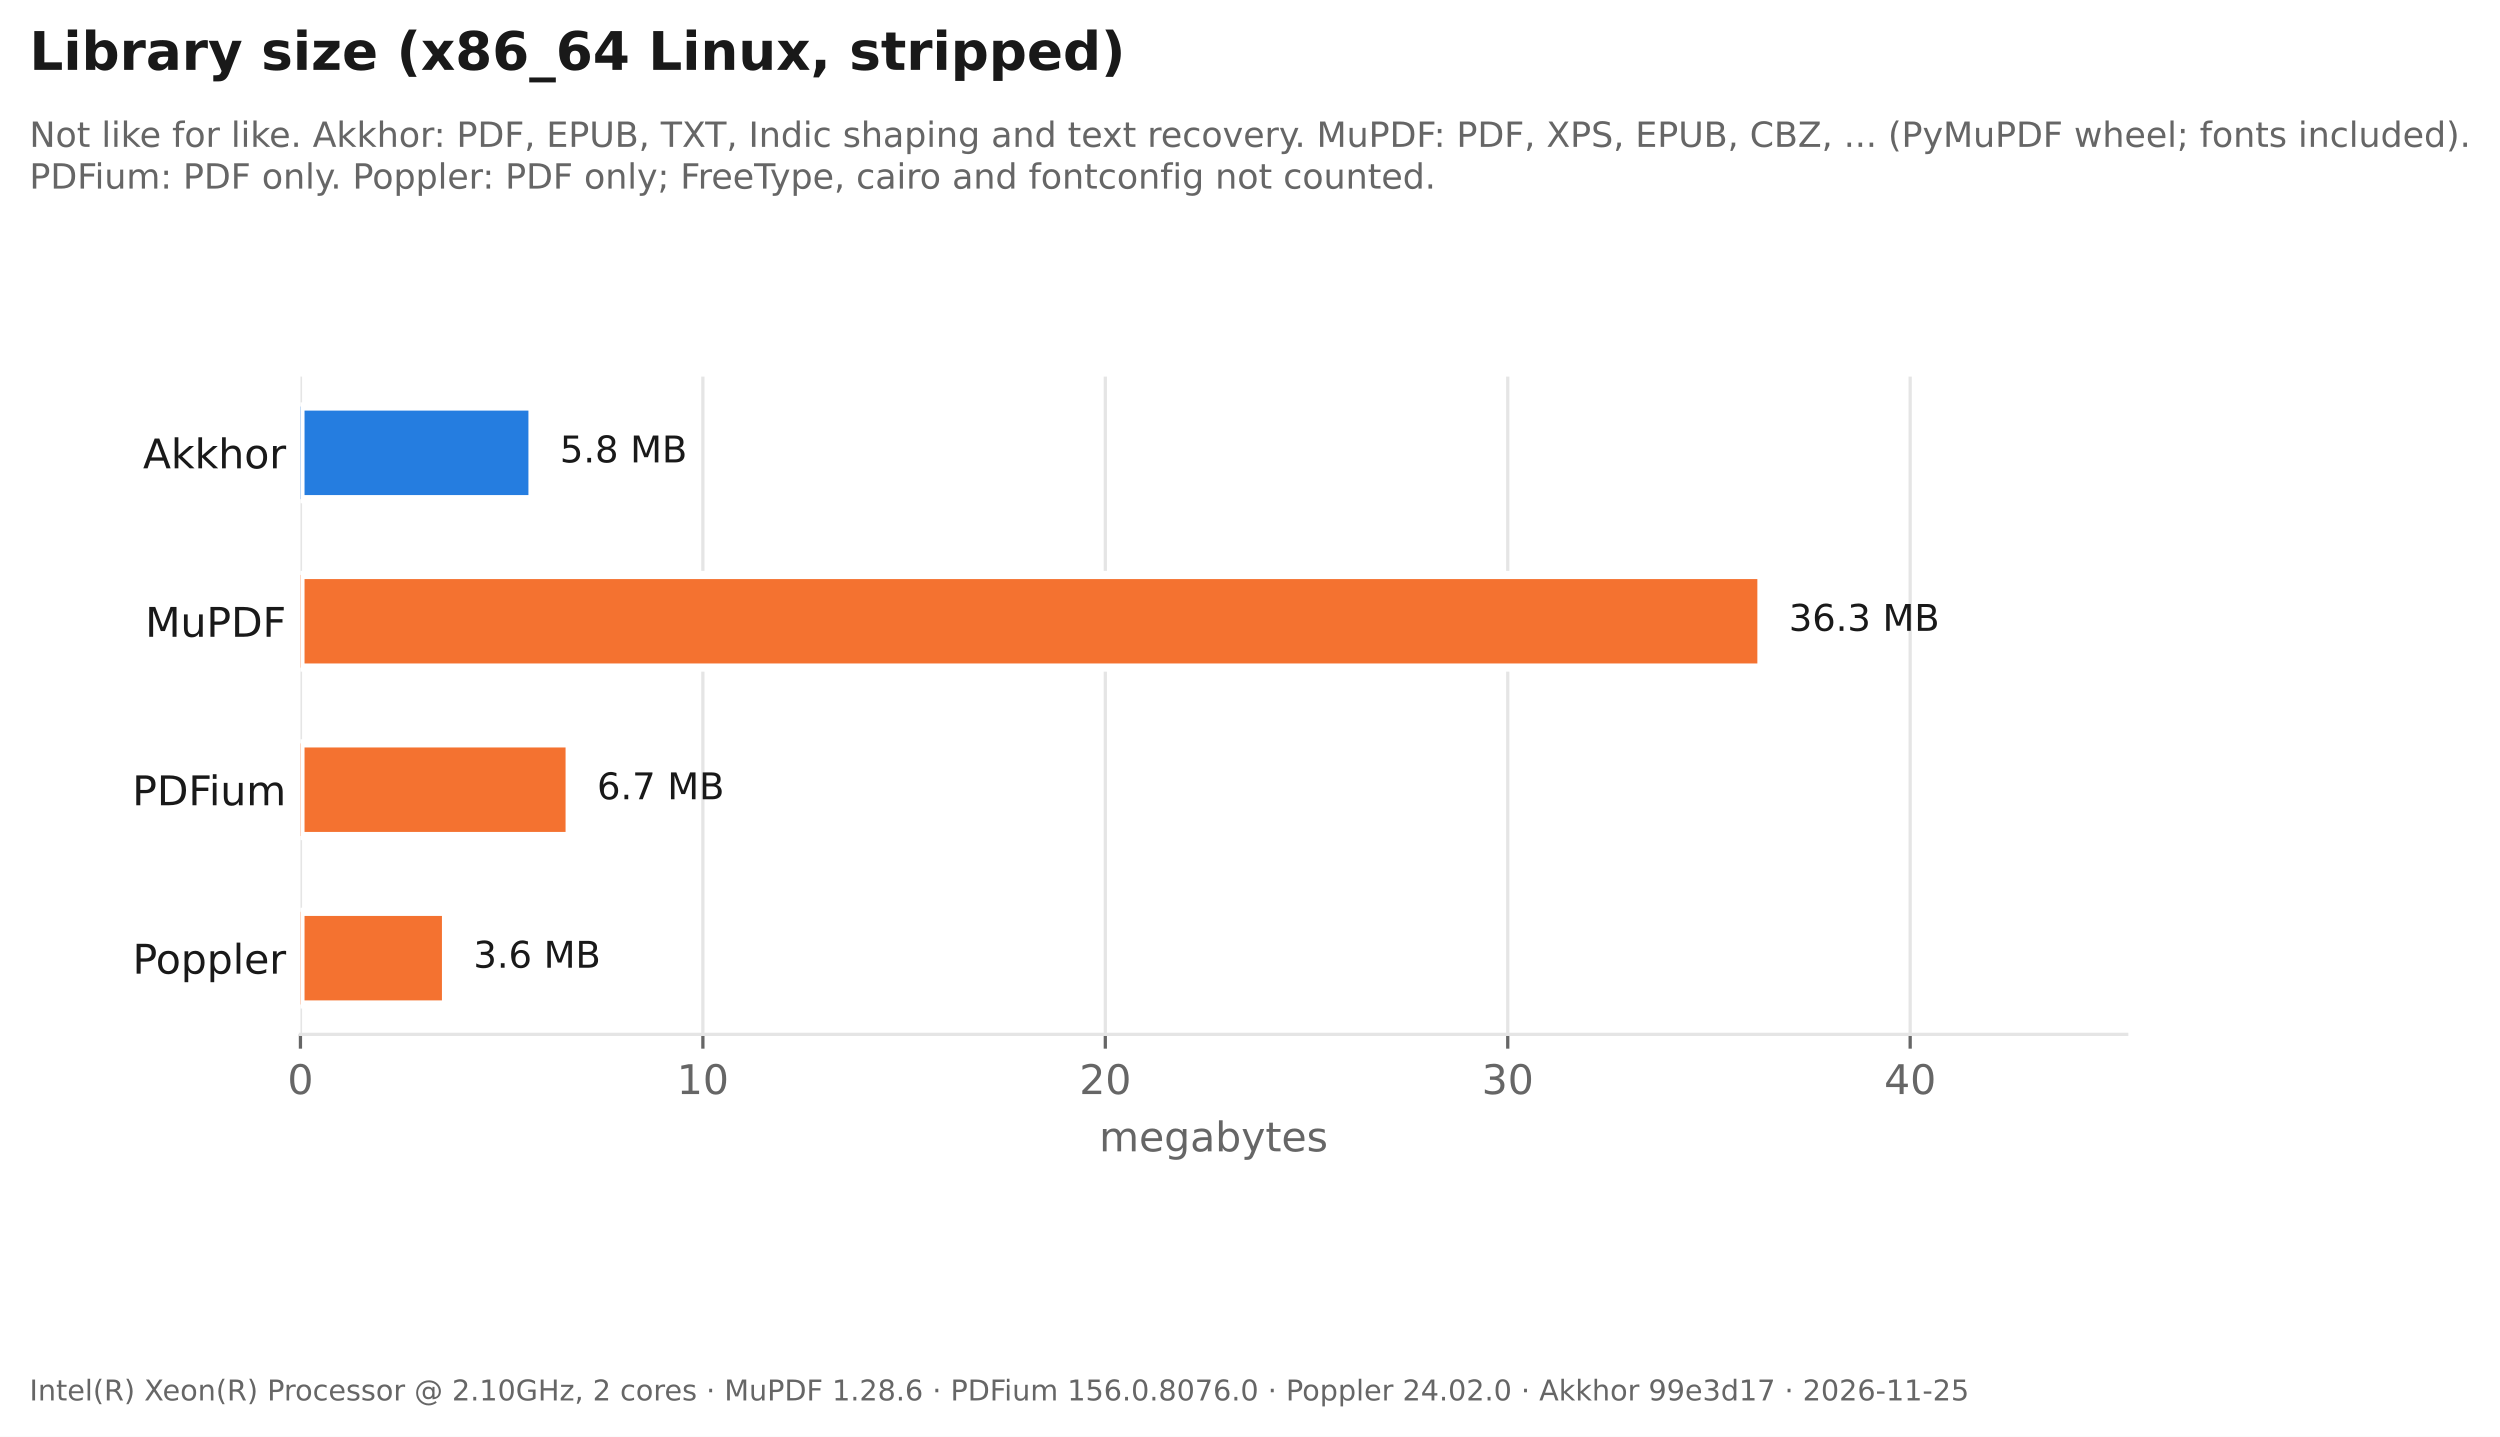
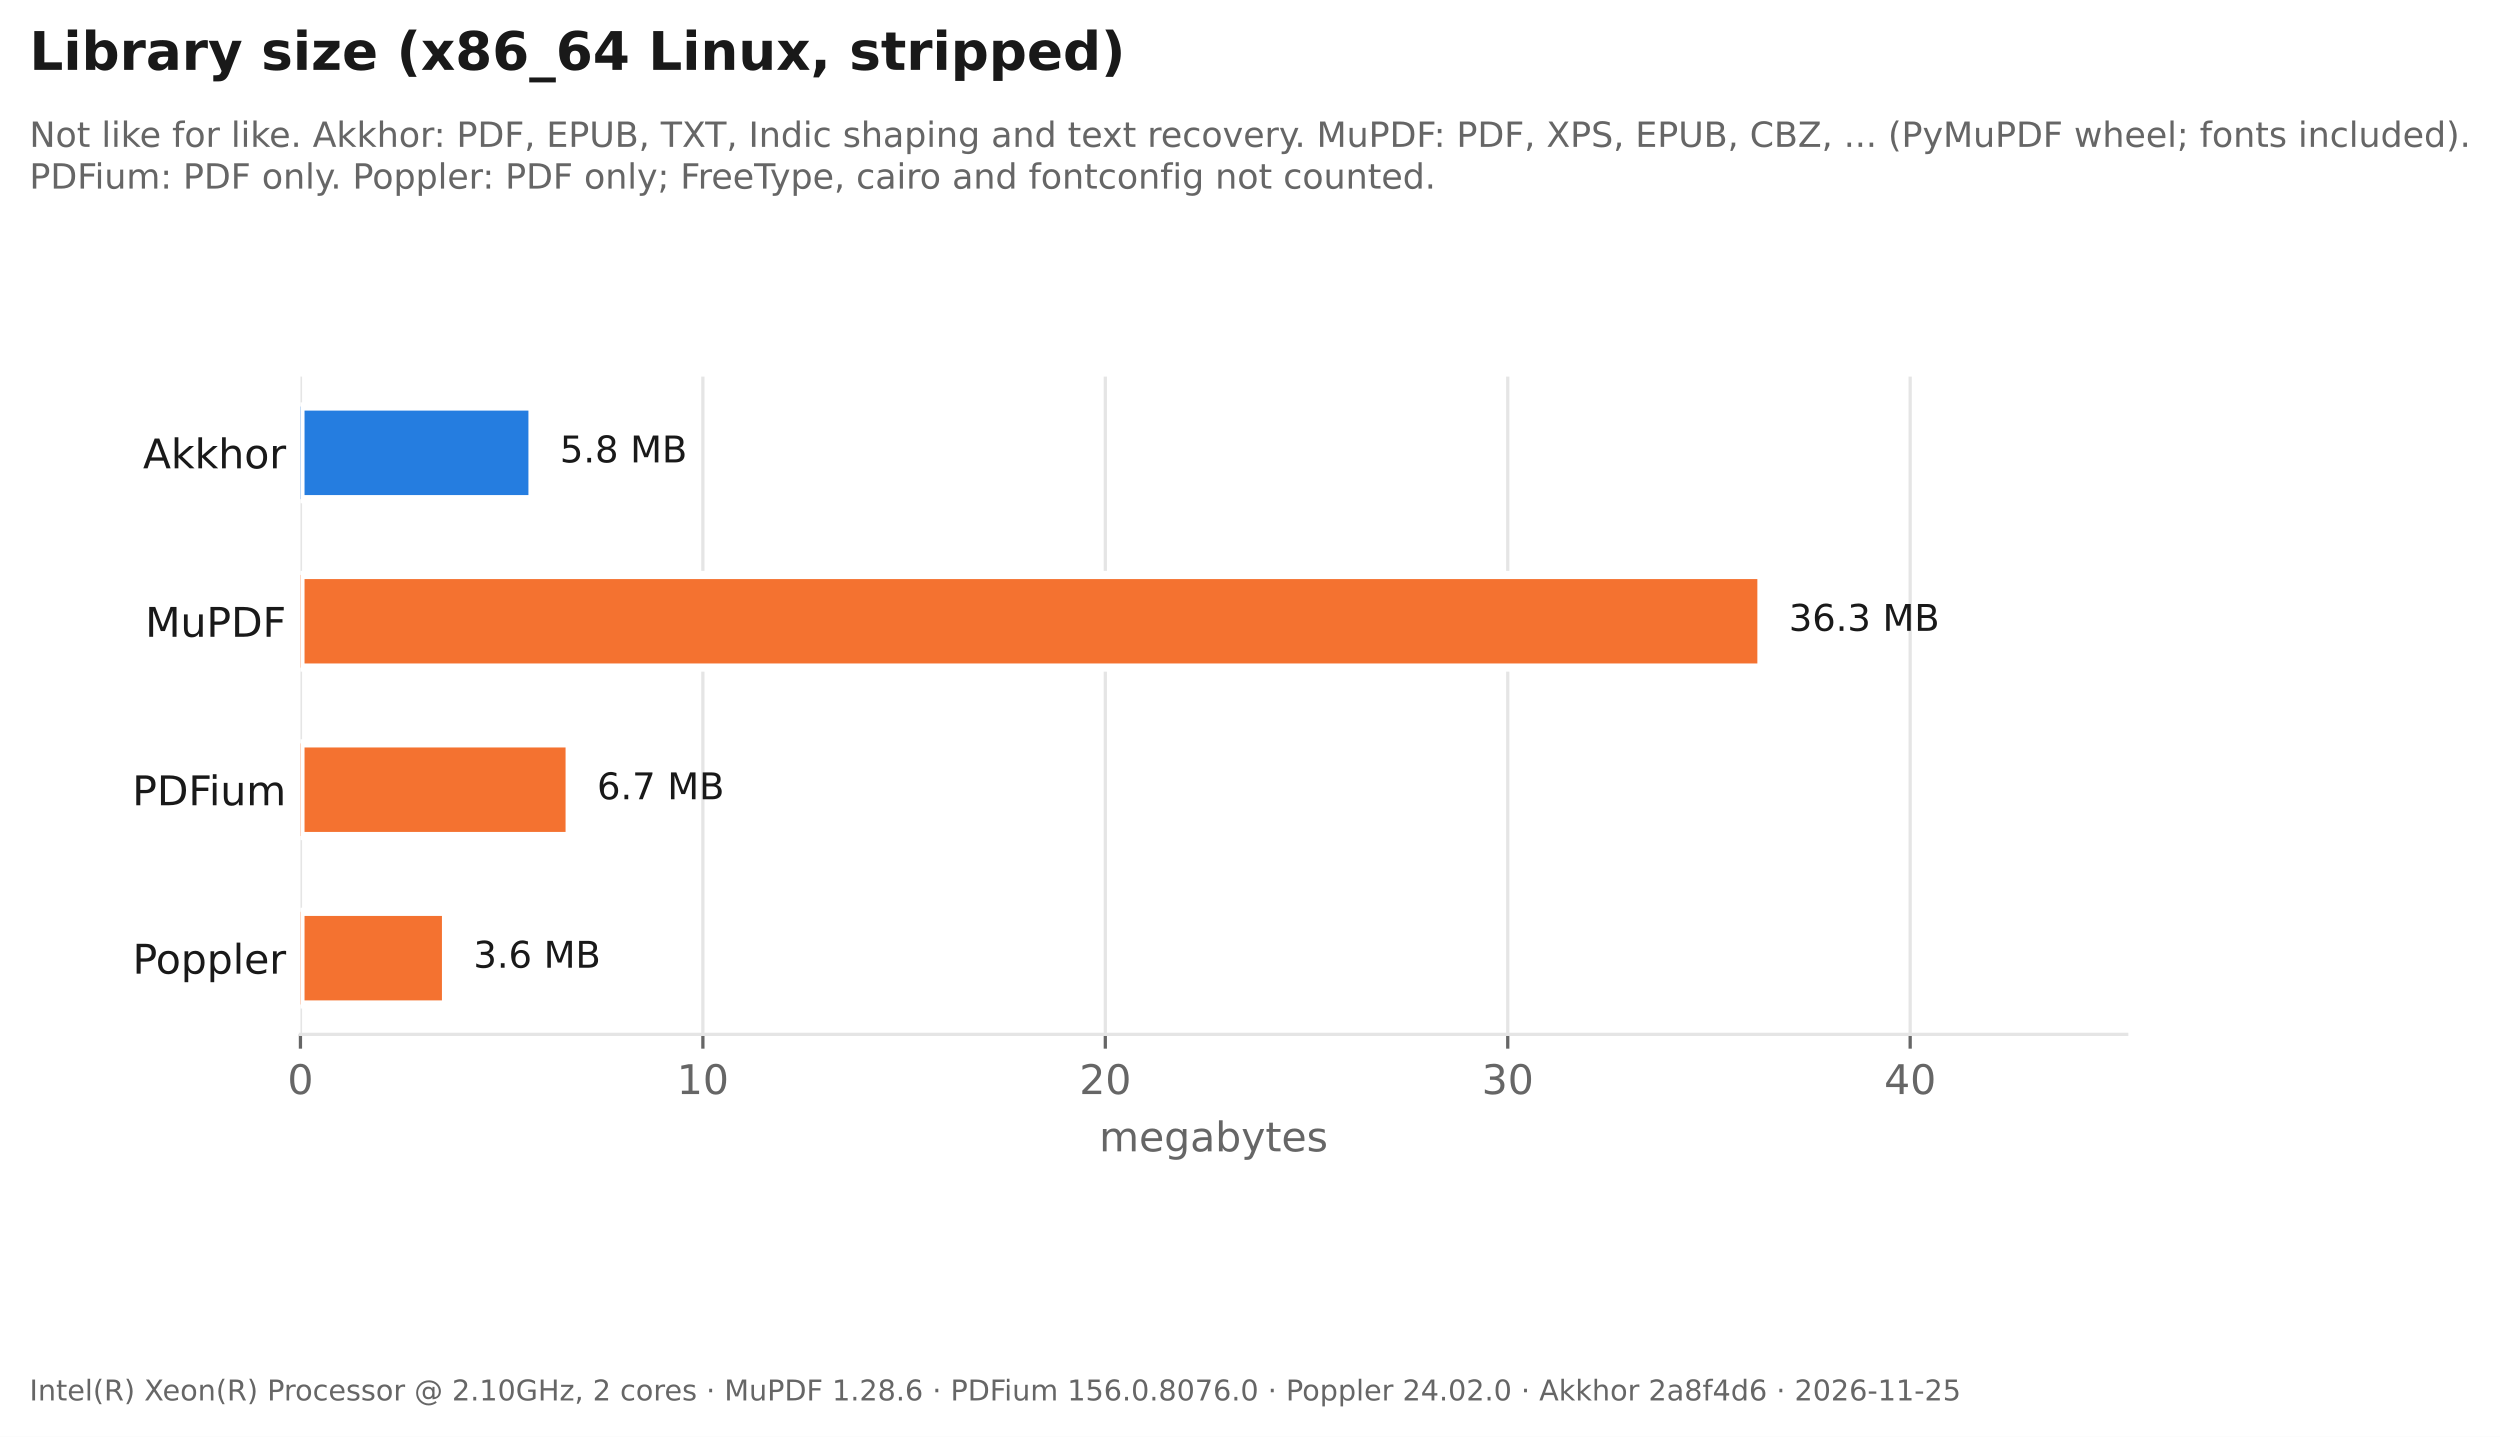
<svg xmlns="http://www.w3.org/2000/svg" xmlns:xlink="http://www.w3.org/1999/xlink" width="611.089pt" height="351.202pt" viewBox="0 0 611.089 351.202" version="1.1">
  <defs>
    <style type="text/css">*{stroke-linejoin: round; stroke-linecap: butt}</style>
  </defs>
  <g id="figure_1">
    <g id="patch_1">
      <path d="M 0 351.202  L 611.089 351.202  L 611.089 -0  L 0 -0  z " style="fill: #ffffff" />
    </g>
    <g id="axes_1">
      <g id="patch_2">
        <path d="M 73.44 252.833  L 519.84 252.833  L 519.84 92.057  L 73.44 92.057  z " style="fill: #ffffff" />
      </g>
      <g id="matplotlib.axis_1">
        <g id="xtick_1">
          <g id="line2d_1">
-             <path d="M 73.44 252.833  L 73.44 92.057  " clip-path="url(#p32127841e7)" style="fill: none; stroke: #e5e5e5; stroke-width: 0.8; stroke-linecap: square" />
+             <path d="M 73.44 252.833  L 73.44 92.057  " clip-path="url(#p90401eef04)" style="fill: none; stroke: #e5e5e5; stroke-width: 0.8; stroke-linecap: square" />
          </g>
          <g id="line2d_2">
            <defs>
-               <path id="m56167599a3" d="M 0 0  L 0 3.5  " style="stroke: #666666; stroke-width: 0.8" />
+               <path id="me90ce097ed" d="M 0 0  L 0 3.5  " style="stroke: #666666; stroke-width: 0.8" />
            </defs>
            <g>
-               <use xlink:href="#m56167599a3" x="73.44" y="252.833" style="fill: #666666; stroke: #666666; stroke-width: 0.8" />
+               <use xlink:href="#me90ce097ed" x="73.44" y="252.833" style="fill: #666666; stroke: #666666; stroke-width: 0.8" />
            </g>
          </g>
          <g id="text_1">
            <text style="font-size: 10px; font-family: 'DejaVu Sans'; text-anchor: middle; fill: #666666" x="73.44" y="267.431" transform="rotate(-0 73.44 267.4307)">0</text>
          </g>
        </g>
        <g id="xtick_2">
          <g id="line2d_3">
-             <path d="M 171.809 252.833  L 171.809 92.057  " clip-path="url(#p32127841e7)" style="fill: none; stroke: #e5e5e5; stroke-width: 0.8; stroke-linecap: square" />
+             <path d="M 171.809 252.833  L 171.809 92.057  " clip-path="url(#p90401eef04)" style="fill: none; stroke: #e5e5e5; stroke-width: 0.8; stroke-linecap: square" />
          </g>
          <g id="line2d_4">
            <g>
-               <use xlink:href="#m56167599a3" x="171.809" y="252.833" style="fill: #666666; stroke: #666666; stroke-width: 0.8" />
+               <use xlink:href="#me90ce097ed" x="171.809" y="252.833" style="fill: #666666; stroke: #666666; stroke-width: 0.8" />
            </g>
          </g>
          <g id="text_2">
            <text style="font-size: 10px; font-family: 'DejaVu Sans'; text-anchor: middle; fill: #666666" x="171.809" y="267.431" transform="rotate(-0 171.8088 267.4307)">10</text>
          </g>
        </g>
        <g id="xtick_3">
          <g id="line2d_5">
-             <path d="M 270.178 252.833  L 270.178 92.057  " clip-path="url(#p32127841e7)" style="fill: none; stroke: #e5e5e5; stroke-width: 0.8; stroke-linecap: square" />
+             <path d="M 270.178 252.833  L 270.178 92.057  " clip-path="url(#p90401eef04)" style="fill: none; stroke: #e5e5e5; stroke-width: 0.8; stroke-linecap: square" />
          </g>
          <g id="line2d_6">
            <g>
-               <use xlink:href="#m56167599a3" x="270.178" y="252.833" style="fill: #666666; stroke: #666666; stroke-width: 0.8" />
+               <use xlink:href="#me90ce097ed" x="270.178" y="252.833" style="fill: #666666; stroke: #666666; stroke-width: 0.8" />
            </g>
          </g>
          <g id="text_3">
            <text style="font-size: 10px; font-family: 'DejaVu Sans'; text-anchor: middle; fill: #666666" x="270.178" y="267.431" transform="rotate(-0 270.1776 267.4307)">20</text>
          </g>
        </g>
        <g id="xtick_4">
          <g id="line2d_7">
-             <path d="M 368.546 252.833  L 368.546 92.057  " clip-path="url(#p32127841e7)" style="fill: none; stroke: #e5e5e5; stroke-width: 0.8; stroke-linecap: square" />
+             <path d="M 368.546 252.833  L 368.546 92.057  " clip-path="url(#p90401eef04)" style="fill: none; stroke: #e5e5e5; stroke-width: 0.8; stroke-linecap: square" />
          </g>
          <g id="line2d_8">
            <g>
-               <use xlink:href="#m56167599a3" x="368.546" y="252.833" style="fill: #666666; stroke: #666666; stroke-width: 0.8" />
+               <use xlink:href="#me90ce097ed" x="368.546" y="252.833" style="fill: #666666; stroke: #666666; stroke-width: 0.8" />
            </g>
          </g>
          <g id="text_4">
            <text style="font-size: 10px; font-family: 'DejaVu Sans'; text-anchor: middle; fill: #666666" x="368.546" y="267.431" transform="rotate(-0 368.5464 267.4307)">30</text>
          </g>
        </g>
        <g id="xtick_5">
          <g id="line2d_9">
-             <path d="M 466.915 252.833  L 466.915 92.057  " clip-path="url(#p32127841e7)" style="fill: none; stroke: #e5e5e5; stroke-width: 0.8; stroke-linecap: square" />
+             <path d="M 466.915 252.833  L 466.915 92.057  " clip-path="url(#p90401eef04)" style="fill: none; stroke: #e5e5e5; stroke-width: 0.8; stroke-linecap: square" />
          </g>
          <g id="line2d_10">
            <g>
-               <use xlink:href="#m56167599a3" x="466.915" y="252.833" style="fill: #666666; stroke: #666666; stroke-width: 0.8" />
+               <use xlink:href="#me90ce097ed" x="466.915" y="252.833" style="fill: #666666; stroke: #666666; stroke-width: 0.8" />
            </g>
          </g>
          <g id="text_5">
            <text style="font-size: 10px; font-family: 'DejaVu Sans'; text-anchor: middle; fill: #666666" x="466.915" y="267.431" transform="rotate(-0 466.9152 267.4307)">40</text>
          </g>
        </g>
        <g id="text_6">
          <text style="font-size: 10px; font-family: 'DejaVu Sans'; text-anchor: middle; fill: #666666" x="296.64" y="281.431" transform="rotate(-0 296.64 281.4315)">megabytes</text>
        </g>
      </g>
      <g id="matplotlib.axis_2">
        <g id="ytick_1">
          <g id="line2d_11" />
          <g id="text_7">
            <text style="font-size: 10px; font-family: 'DejaVu Sans'; text-anchor: end; fill: #191919" x="69.94" y="114.486" transform="rotate(-0 69.94 114.4865)">Akkhor</text>
          </g>
        </g>
        <g id="ytick_2">
          <g id="line2d_12" />
          <g id="text_8">
            <text style="font-size: 10px; font-family: 'DejaVu Sans'; text-anchor: end; fill: #191919" x="69.94" y="155.658" transform="rotate(-0 69.94 155.6579)">MuPDF</text>
          </g>
        </g>
        <g id="ytick_3">
          <g id="line2d_13" />
          <g id="text_9">
            <text style="font-size: 10px; font-family: 'DejaVu Sans'; text-anchor: end; fill: #191919" x="69.94" y="196.83" transform="rotate(-0 69.94 196.8302)">PDFium</text>
          </g>
        </g>
        <g id="ytick_4">
          <g id="line2d_14" />
          <g id="text_10">
            <text style="font-size: 10px; font-family: 'DejaVu Sans'; text-anchor: end; fill: #191919" x="69.94" y="238.002" transform="rotate(-0 69.94 238.002)">Poppler</text>
          </g>
        </g>
      </g>
      <g id="patch_3">
-         <path d="M 73.44 122.01  L 130.166 122.01  L 130.166 99.365  L 73.44 99.365  z " clip-path="url(#p32127841e7)" style="fill: #257de0; stroke: #ffffff; stroke-width: 2; stroke-linejoin: miter" />
+         <path d="M 73.44 122.01  L 130.166 122.01  L 130.166 99.365  L 73.44 99.365  z " clip-path="url(#p90401eef04)" style="fill: #257de0; stroke: #ffffff; stroke-width: 2; stroke-linejoin: miter" />
      </g>
      <g id="patch_4">
-         <path d="M 73.44 163.181  L 430.56 163.181  L 430.56 140.537  L 73.44 140.537  z " clip-path="url(#p32127841e7)" style="fill: #f47230; stroke: #ffffff; stroke-width: 2; stroke-linejoin: miter" />
+         <path d="M 73.44 163.181  L 430.56 163.181  L 430.56 140.537  L 73.44 140.537  z " clip-path="url(#p90401eef04)" style="fill: #f47230; stroke: #ffffff; stroke-width: 2; stroke-linejoin: miter" />
      </g>
      <g id="patch_5">
-         <path d="M 73.44 204.353  L 139.244 204.353  L 139.244 181.709  L 73.44 181.709  z " clip-path="url(#p32127841e7)" style="fill: #f47230; stroke: #ffffff; stroke-width: 2; stroke-linejoin: miter" />
+         <path d="M 73.44 204.353  L 139.244 204.353  L 139.244 181.709  L 73.44 181.709  z " clip-path="url(#p90401eef04)" style="fill: #f47230; stroke: #ffffff; stroke-width: 2; stroke-linejoin: miter" />
      </g>
      <g id="patch_6">
-         <path d="M 73.44 245.525  L 109.027 245.525  L 109.027 222.881  L 73.44 222.881  z " clip-path="url(#p32127841e7)" style="fill: #f47230; stroke: #ffffff; stroke-width: 2; stroke-linejoin: miter" />
+         <path d="M 73.44 245.525  L 109.027 245.525  L 109.027 222.881  L 73.44 222.881  z " clip-path="url(#p90401eef04)" style="fill: #f47230; stroke: #ffffff; stroke-width: 2; stroke-linejoin: miter" />
      </g>
      <g id="patch_7">
        <path d="M 73.44 252.833  L 519.84 252.833  " style="fill: none; stroke: #e5e5e5; stroke-width: 0.8; stroke-linejoin: miter; stroke-linecap: square" />
      </g>
      <g id="text_11">
        <text style="font-size: 9px; font-family: 'DejaVu Sans'; text-anchor: start; fill: #191919" x="136.862" y="113.025" transform="rotate(-0 136.8622 113.0252)">5.8 MB</text>
      </g>
      <g id="text_12">
        <text style="font-size: 9px; font-family: 'DejaVu Sans'; text-anchor: start; fill: #191919" x="437.256" y="154.197" transform="rotate(-0 437.256 154.197)">36.3 MB</text>
      </g>
      <g id="text_13">
        <text style="font-size: 9px; font-family: 'DejaVu Sans'; text-anchor: start; fill: #191919" x="145.94" y="195.369" transform="rotate(-0 145.9405 195.3688)">6.7 MB</text>
      </g>
      <g id="text_14">
        <text style="font-size: 9px; font-family: 'DejaVu Sans'; text-anchor: start; fill: #191919" x="115.723" y="236.541" transform="rotate(-0 115.723 236.5407)">3.6 MB</text>
      </g>
    </g>
    <g id="text_15">
      <text style="font-weight: 700; font-size: 13px; font-family: 'DejaVu Sans'; text-anchor: start; fill: #191919" x="7.2" y="17.078" transform="rotate(-0 7.2 17.07797)">Library size (x86_64 Linux, stripped)</text>
    </g>
    <g id="text_16">
      <text style="font-size: 8.5px; font-family: 'DejaVu Sans'; fill: #666666" transform="translate(7.2 35.90587)">Not like for like. Akkhor: PDF, EPUB, TXT, Indic shaping and text recovery. MuPDF: PDF, XPS, EPUB, CBZ, ... (PyMuPDF wheel; fonts included).</text>
      <text style="font-size: 8.5px; font-family: 'DejaVu Sans'; fill: #666666" transform="translate(7.2 46.10819)">PDFium: PDF only. Poppler: PDF only; FreeType, cairo and fontconfig not counted.</text>
    </g>
    <g id="text_17">
-       <text style="font-size: 7px; font-family: 'DejaVu Sans'; text-anchor: start; fill: #666666" x="7.2" y="342.32" transform="rotate(-0 7.2 342.3199)">Intel(R) Xeon(R) Processor @ 2.10GHz, 2 cores · MuPDF 1.28.6 · PDFium 156.0.8076.0 · Poppler 24.02.0 · Akkhor 99e3d17 · 2026-11-25</text>
+       <text style="font-size: 7px; font-family: 'DejaVu Sans'; text-anchor: start; fill: #666666" x="7.2" y="342.32" transform="rotate(-0 7.2 342.3199)">Intel(R) Xeon(R) Processor @ 2.10GHz, 2 cores · MuPDF 1.28.6 · PDFium 156.0.8076.0 · Poppler 24.02.0 · Akkhor 2a8f4d6 · 2026-11-25</text>
    </g>
  </g>
  <defs>
-     <clipPath id="p32127841e7">
+     <clipPath id="p90401eef04">
      <rect x="73.44" y="92.057" width="446.4" height="160.776" />
    </clipPath>
  </defs>
</svg>
